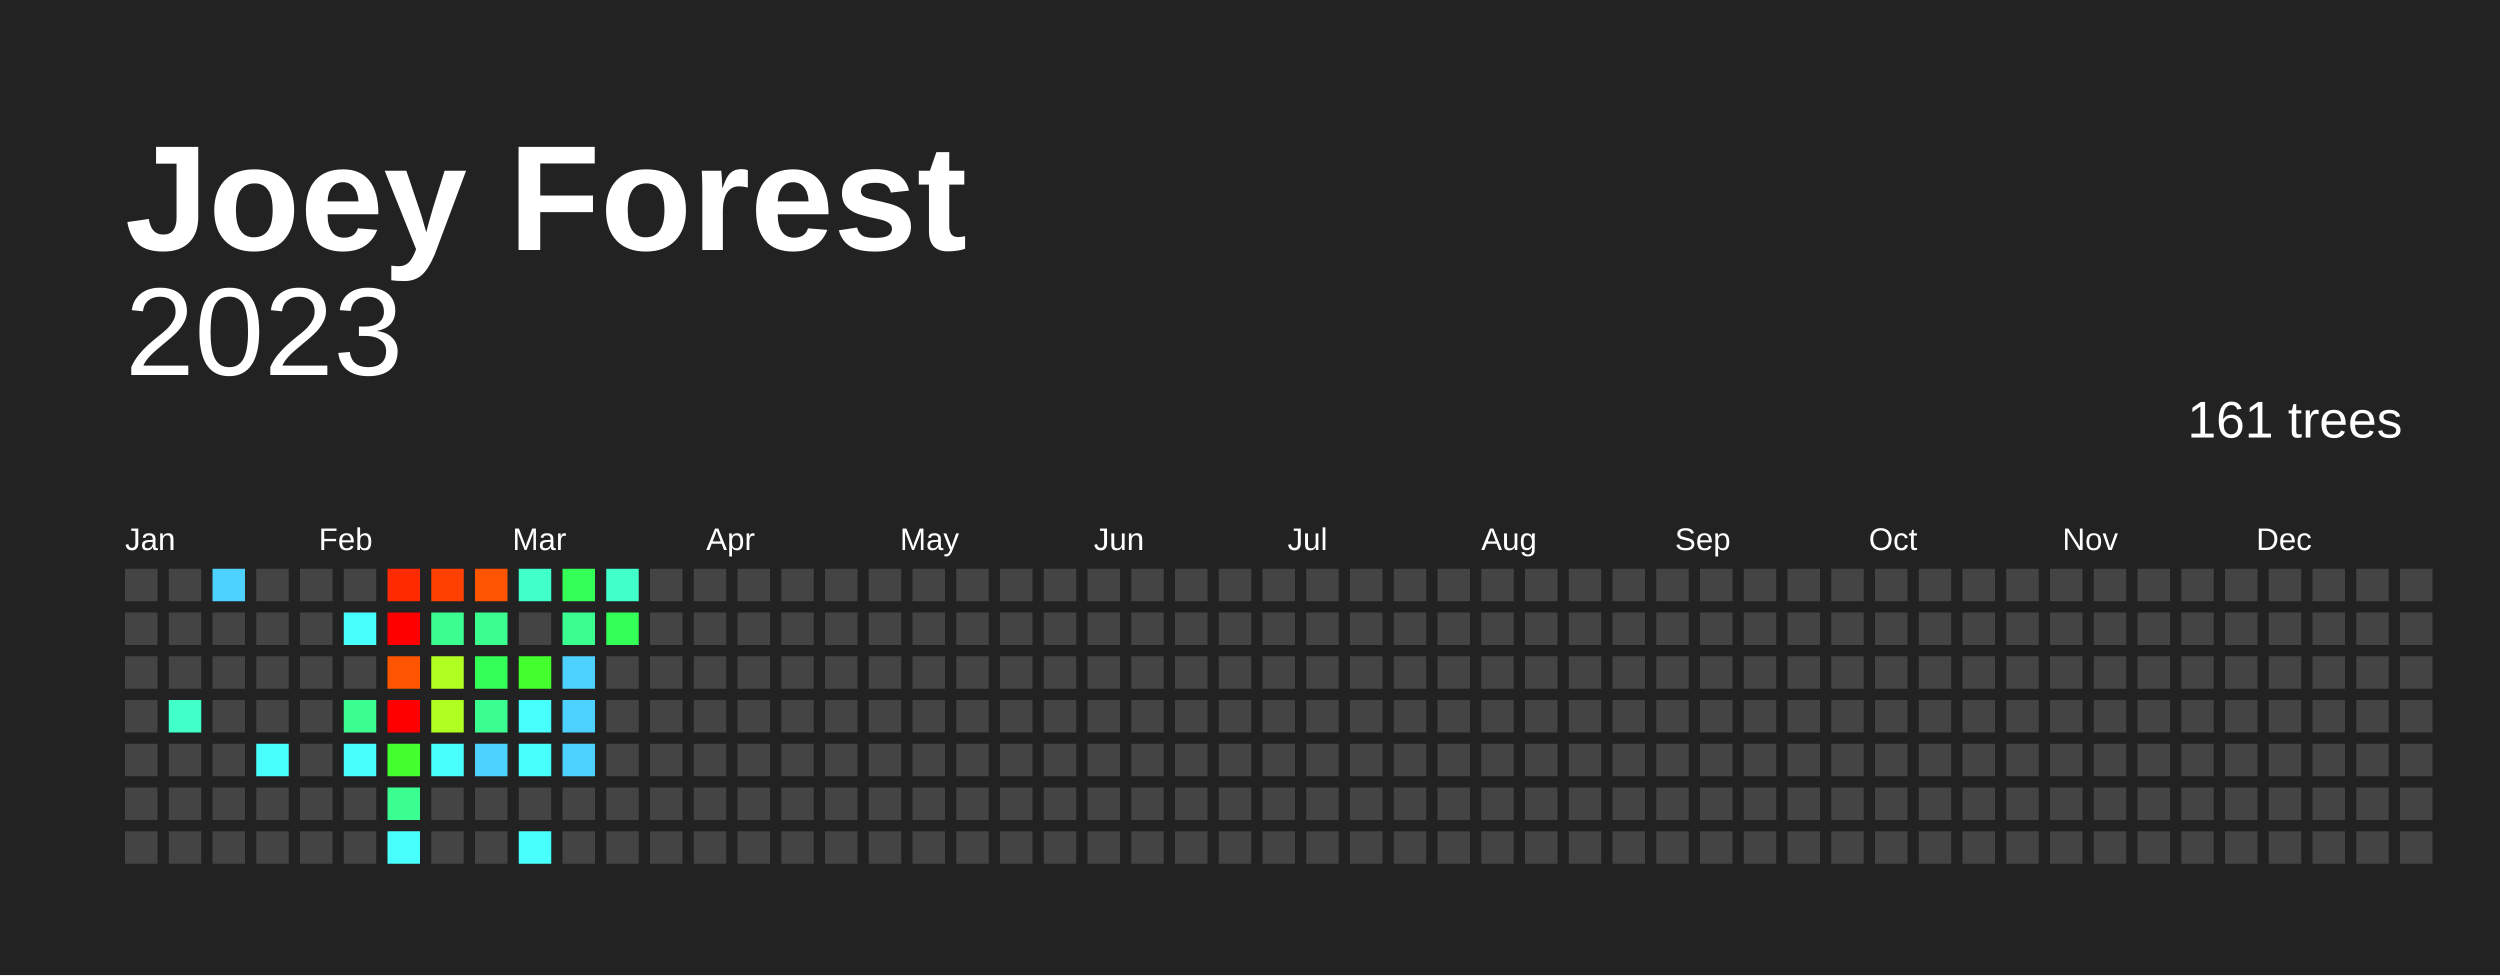
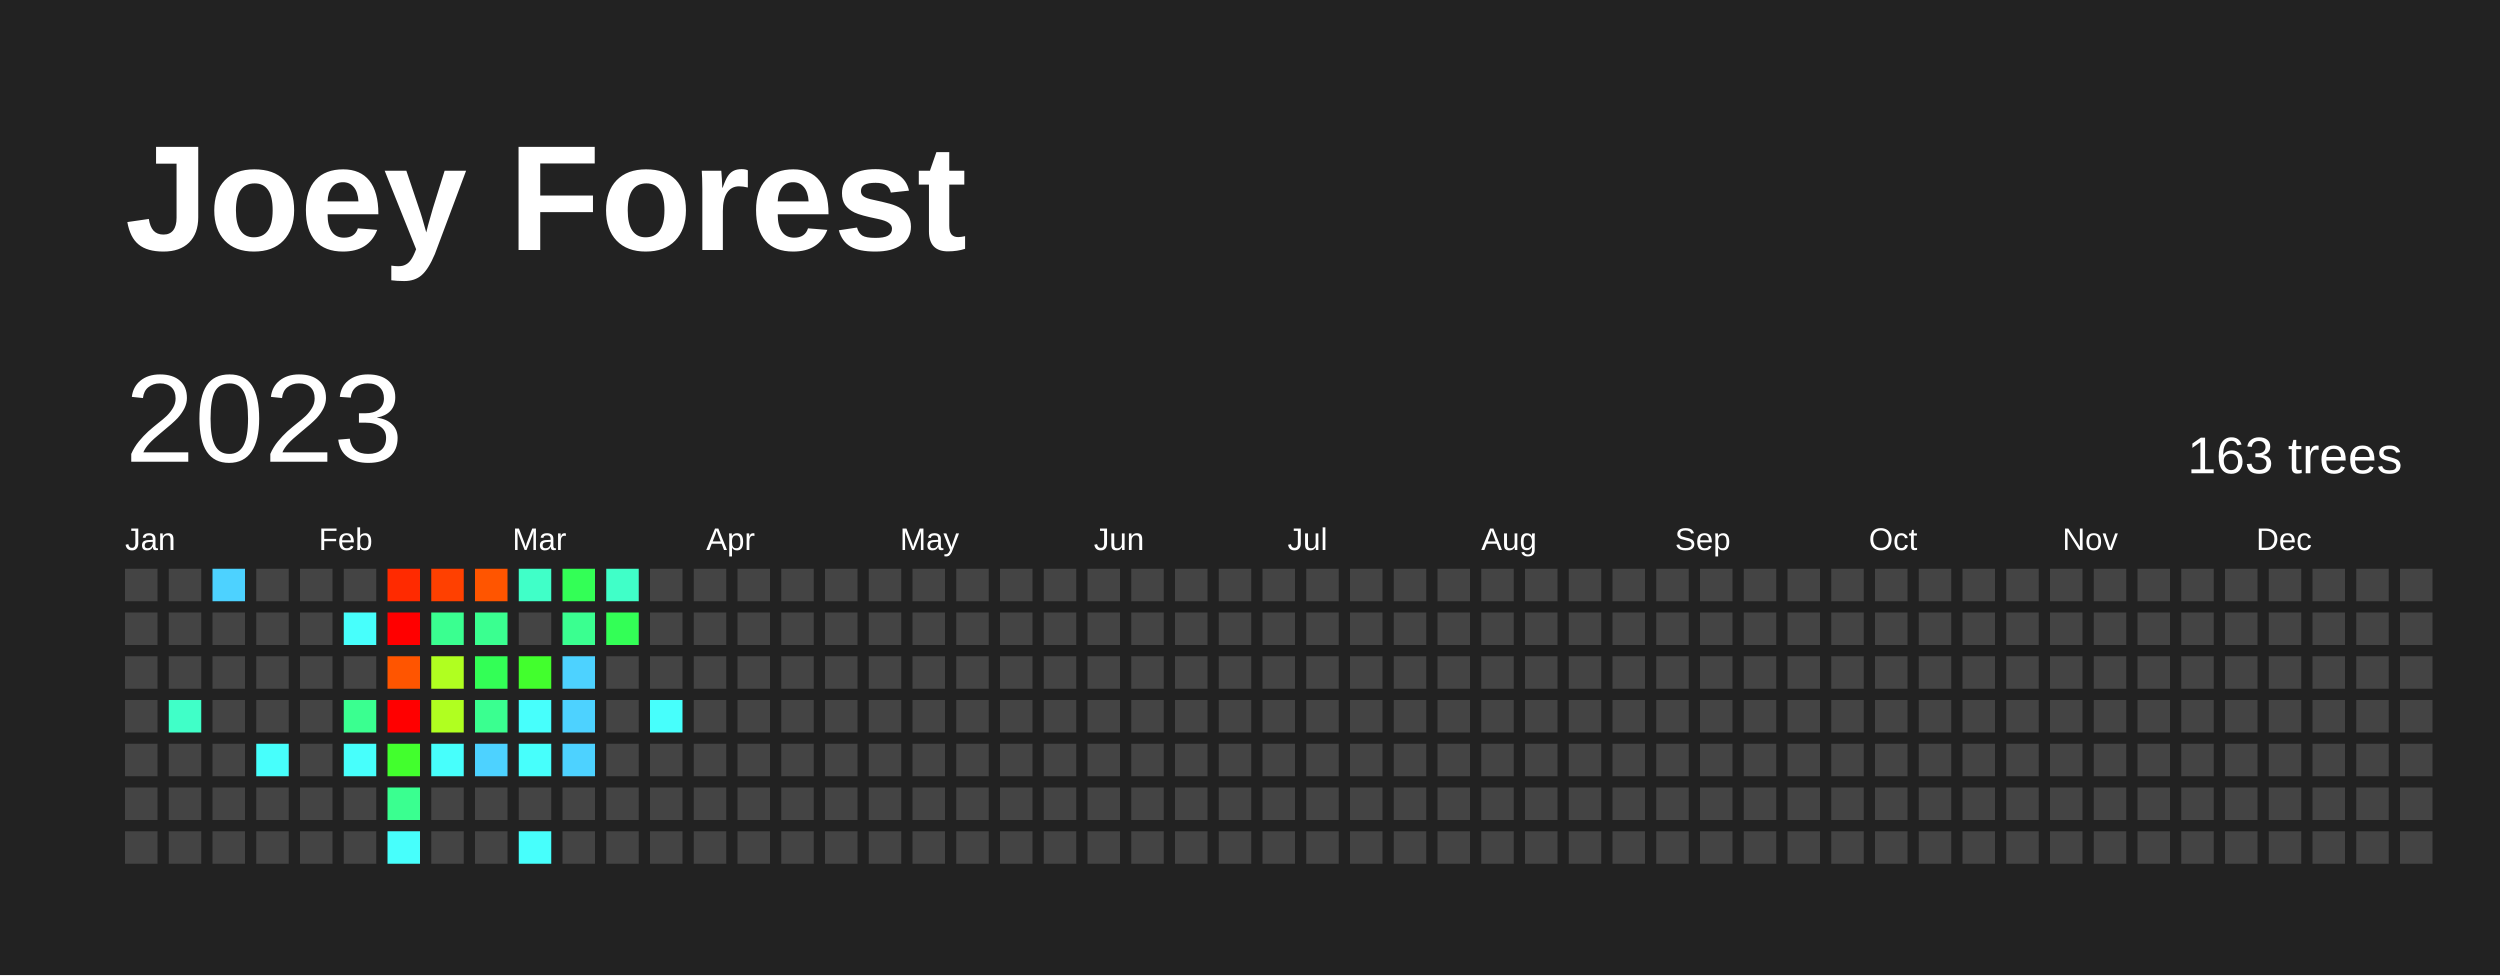
<svg xmlns="http://www.w3.org/2000/svg" baseProfile="full" height="78mm" version="1.1" viewBox="0,0,200,78" width="200mm">
  <defs />
  <rect fill="#222222" height="78" width="200" x="0" y="0" />
  <text fill="#FFFFFF" style="font-size:12px; font-family:Arial; font-weight:bold;" x="10" y="20">Joey Forest</text>
-   <text alignment-baseline="hanging" fill="#FFFFFF" style="font-size:10.0px; font-family:Arial;" x="10" y="30">2023</text>
-   <text alignment-baseline="hanging" fill="#FFFFFF" style="font-size:4.125px; font-family:Arial;" x="175" y="35">161 trees</text>
+   <text dominant-baseline="hanging" fill="#FFFFFF" style="font-size:10.0px; font-family:Arial;" x="10" y="30">2023</text>
+   <text dominant-baseline="hanging" fill="#FFFFFF" style="font-size:4.125px; font-family:Arial;" x="175" y="35">163 trees</text>
  <text fill="#FFFFFF" style="font-size:2.5px; font-family:Arial" x="10.0" y="44">Jan</text>
  <text fill="#FFFFFF" style="font-size:2.5px; font-family:Arial" x="25.5" y="44">Feb</text>
  <text fill="#FFFFFF" style="font-size:2.5px; font-family:Arial" x="41.0" y="44">Mar</text>
  <text fill="#FFFFFF" style="font-size:2.5px; font-family:Arial" x="56.5" y="44">Apr</text>
  <text fill="#FFFFFF" style="font-size:2.5px; font-family:Arial" x="72.0" y="44">May</text>
  <text fill="#FFFFFF" style="font-size:2.5px; font-family:Arial" x="87.5" y="44">Jun</text>
  <text fill="#FFFFFF" style="font-size:2.5px; font-family:Arial" x="103.0" y="44">Jul</text>
  <text fill="#FFFFFF" style="font-size:2.5px; font-family:Arial" x="118.5" y="44">Aug</text>
  <text fill="#FFFFFF" style="font-size:2.5px; font-family:Arial" x="134.0" y="44">Sep</text>
  <text fill="#FFFFFF" style="font-size:2.5px; font-family:Arial" x="149.5" y="44">Oct</text>
  <text fill="#FFFFFF" style="font-size:2.5px; font-family:Arial" x="165.0" y="44">Nov</text>
  <text fill="#FFFFFF" style="font-size:2.5px; font-family:Arial" x="180.5" y="44">Dec</text>
  <rect fill="#444444" height="2.6" width="2.6" x="10.0" y="45.5" />
  <rect fill="#444444" height="2.6" width="2.6" x="10.0" y="49.0" />
  <rect fill="#444444" height="2.6" width="2.6" x="10.0" y="52.5" />
  <rect fill="#444444" height="2.6" width="2.6" x="10.0" y="56.0" />
  <rect fill="#444444" height="2.6" width="2.6" x="10.0" y="59.5" />
  <rect fill="#444444" height="2.6" width="2.6" x="10.0" y="63.0" />
  <rect fill="#444444" height="2.6" width="2.6" x="10.0" y="66.5" />
  <rect fill="#444444" height="2.6" width="2.6" x="13.5" y="45.5" />
  <rect fill="#444444" height="2.6" width="2.6" x="13.5" y="49.0" />
  <rect fill="#444444" height="2.6" width="2.6" x="13.5" y="52.5" />
  <rect fill="#40ffc8" height="2.6" width="2.6" x="13.5" y="56.0" />
  <rect fill="#444444" height="2.6" width="2.6" x="13.5" y="59.5" />
  <rect fill="#444444" height="2.6" width="2.6" x="13.5" y="63.0" />
  <rect fill="#444444" height="2.6" width="2.6" x="13.5" y="66.5" />
  <rect fill="#4dd2ff" height="2.6" width="2.6" x="17.0" y="45.5" />
  <rect fill="#444444" height="2.6" width="2.6" x="17.0" y="49.0" />
  <rect fill="#444444" height="2.6" width="2.6" x="17.0" y="52.5" />
  <rect fill="#444444" height="2.6" width="2.6" x="17.0" y="56.0" />
  <rect fill="#444444" height="2.6" width="2.6" x="17.0" y="59.5" />
  <rect fill="#444444" height="2.6" width="2.6" x="17.0" y="63.0" />
  <rect fill="#444444" height="2.6" width="2.6" x="17.0" y="66.5" />
  <rect fill="#444444" height="2.6" width="2.6" x="20.5" y="45.5" />
  <rect fill="#444444" height="2.6" width="2.6" x="20.5" y="49.0" />
  <rect fill="#444444" height="2.6" width="2.6" x="20.5" y="52.5" />
  <rect fill="#444444" height="2.6" width="2.6" x="20.5" y="56.0" />
  <rect fill="#47fffc" height="2.6" width="2.6" x="20.5" y="59.5" />
  <rect fill="#444444" height="2.6" width="2.6" x="20.5" y="63.0" />
  <rect fill="#444444" height="2.6" width="2.6" x="20.5" y="66.5" />
  <rect fill="#444444" height="2.6" width="2.6" x="24.0" y="45.5" />
  <rect fill="#444444" height="2.6" width="2.6" x="24.0" y="49.0" />
  <rect fill="#444444" height="2.6" width="2.6" x="24.0" y="52.5" />
  <rect fill="#444444" height="2.6" width="2.6" x="24.0" y="56.0" />
  <rect fill="#444444" height="2.6" width="2.6" x="24.0" y="59.5" />
  <rect fill="#444444" height="2.6" width="2.6" x="24.0" y="63.0" />
  <rect fill="#444444" height="2.6" width="2.6" x="24.0" y="66.5" />
  <rect fill="#444444" height="2.6" width="2.6" x="27.5" y="45.5" />
  <rect fill="#47fffc" height="2.6" width="2.6" x="27.5" y="49.0" />
  <rect fill="#444444" height="2.6" width="2.6" x="27.5" y="52.5" />
  <rect fill="#3aff90" height="2.6" width="2.6" x="27.5" y="56.0" />
  <rect fill="#47fffc" height="2.6" width="2.6" x="27.5" y="59.5" />
  <rect fill="#444444" height="2.6" width="2.6" x="27.5" y="63.0" />
  <rect fill="#444444" height="2.6" width="2.6" x="27.5" y="66.5" />
  <rect fill="#ff2a00" height="2.6" width="2.6" x="31.0" y="45.5" />
  <rect fill="red" height="2.6" width="2.6" x="31.0" y="49.0" />
  <rect fill="#ff5500" height="2.6" width="2.6" x="31.0" y="52.5" />
  <rect fill="red" height="2.6" width="2.6" x="31.0" y="56.0" />
  <rect fill="#42ff2d" height="2.6" width="2.6" x="31.0" y="59.5" />
  <rect fill="#3aff90" height="2.6" width="2.6" x="31.0" y="63.0" />
  <rect fill="#47fffc" height="2.6" width="2.6" x="31.0" y="66.5" />
  <rect fill="#ff4000" height="2.6" width="2.6" x="34.5" y="45.5" />
  <rect fill="#3aff90" height="2.6" width="2.6" x="34.5" y="49.0" />
  <rect fill="#b0ff20" height="2.6" width="2.6" x="34.5" y="52.5" />
  <rect fill="#b0ff20" height="2.6" width="2.6" x="34.5" y="56.0" />
  <rect fill="#47fffc" height="2.6" width="2.6" x="34.5" y="59.5" />
  <rect fill="#444444" height="2.6" width="2.6" x="34.5" y="63.0" />
  <rect fill="#444444" height="2.6" width="2.6" x="34.5" y="66.5" />
  <rect fill="#ff5500" height="2.6" width="2.6" x="38.0" y="45.5" />
  <rect fill="#3aff90" height="2.6" width="2.6" x="38.0" y="49.0" />
  <rect fill="#33ff56" height="2.6" width="2.6" x="38.0" y="52.5" />
  <rect fill="#3aff90" height="2.6" width="2.6" x="38.0" y="56.0" />
  <rect fill="#4dd2ff" height="2.6" width="2.6" x="38.0" y="59.5" />
  <rect fill="#444444" height="2.6" width="2.6" x="38.0" y="63.0" />
  <rect fill="#444444" height="2.6" width="2.6" x="38.0" y="66.5" />
  <rect fill="#40ffc8" height="2.6" width="2.6" x="41.5" y="45.5" />
  <rect fill="#444444" height="2.6" width="2.6" x="41.5" y="49.0" />
  <rect fill="#42ff2d" height="2.6" width="2.6" x="41.5" y="52.5" />
  <rect fill="#47fffc" height="2.6" width="2.6" x="41.5" y="56.0" />
  <rect fill="#47fffc" height="2.6" width="2.6" x="41.5" y="59.5" />
  <rect fill="#444444" height="2.6" width="2.6" x="41.5" y="63.0" />
  <rect fill="#47fffc" height="2.6" width="2.6" x="41.5" y="66.5" />
  <rect fill="#33ff56" height="2.6" width="2.6" x="45.0" y="45.5" />
  <rect fill="#3aff90" height="2.6" width="2.6" x="45.0" y="49.0" />
  <rect fill="#4dd2ff" height="2.6" width="2.6" x="45.0" y="52.5" />
  <rect fill="#4dd2ff" height="2.6" width="2.6" x="45.0" y="56.0" />
  <rect fill="#4dd2ff" height="2.6" width="2.6" x="45.0" y="59.5" />
  <rect fill="#444444" height="2.6" width="2.6" x="45.0" y="63.0" />
  <rect fill="#444444" height="2.6" width="2.6" x="45.0" y="66.5" />
  <rect fill="#40ffc8" height="2.6" width="2.6" x="48.5" y="45.5" />
  <rect fill="#33ff56" height="2.6" width="2.6" x="48.5" y="49.0" />
  <rect fill="#444444" height="2.6" width="2.6" x="48.5" y="52.5" />
  <rect fill="#444444" height="2.6" width="2.6" x="48.5" y="56.0" />
  <rect fill="#444444" height="2.6" width="2.6" x="48.5" y="59.5" />
  <rect fill="#444444" height="2.6" width="2.6" x="48.5" y="63.0" />
  <rect fill="#444444" height="2.6" width="2.6" x="48.5" y="66.5" />
  <rect fill="#444444" height="2.6" width="2.6" x="52.0" y="45.5" />
  <rect fill="#444444" height="2.6" width="2.6" x="52.0" y="49.0" />
  <rect fill="#444444" height="2.6" width="2.6" x="52.0" y="52.5" />
-   <rect fill="#444444" height="2.6" width="2.6" x="52.0" y="56.0" />
+   <rect fill="#47fffc" height="2.6" width="2.6" x="52.0" y="56.0" />
  <rect fill="#444444" height="2.6" width="2.6" x="52.0" y="59.5" />
  <rect fill="#444444" height="2.6" width="2.6" x="52.0" y="63.0" />
  <rect fill="#444444" height="2.6" width="2.6" x="52.0" y="66.5" />
  <rect fill="#444444" height="2.6" width="2.6" x="55.5" y="45.5" />
  <rect fill="#444444" height="2.6" width="2.6" x="55.5" y="49.0" />
  <rect fill="#444444" height="2.6" width="2.6" x="55.5" y="52.5" />
  <rect fill="#444444" height="2.6" width="2.6" x="55.5" y="56.0" />
  <rect fill="#444444" height="2.6" width="2.6" x="55.5" y="59.5" />
  <rect fill="#444444" height="2.6" width="2.6" x="55.5" y="63.0" />
  <rect fill="#444444" height="2.6" width="2.6" x="55.5" y="66.5" />
  <rect fill="#444444" height="2.6" width="2.6" x="59.0" y="45.5" />
  <rect fill="#444444" height="2.6" width="2.6" x="59.0" y="49.0" />
  <rect fill="#444444" height="2.6" width="2.6" x="59.0" y="52.5" />
  <rect fill="#444444" height="2.6" width="2.6" x="59.0" y="56.0" />
  <rect fill="#444444" height="2.6" width="2.6" x="59.0" y="59.5" />
  <rect fill="#444444" height="2.6" width="2.6" x="59.0" y="63.0" />
  <rect fill="#444444" height="2.6" width="2.6" x="59.0" y="66.5" />
  <rect fill="#444444" height="2.6" width="2.6" x="62.5" y="45.5" />
  <rect fill="#444444" height="2.6" width="2.6" x="62.5" y="49.0" />
  <rect fill="#444444" height="2.6" width="2.6" x="62.5" y="52.5" />
  <rect fill="#444444" height="2.6" width="2.6" x="62.5" y="56.0" />
  <rect fill="#444444" height="2.6" width="2.6" x="62.5" y="59.5" />
  <rect fill="#444444" height="2.6" width="2.6" x="62.5" y="63.0" />
  <rect fill="#444444" height="2.6" width="2.6" x="62.5" y="66.5" />
  <rect fill="#444444" height="2.6" width="2.6" x="66.0" y="45.5" />
  <rect fill="#444444" height="2.6" width="2.6" x="66.0" y="49.0" />
  <rect fill="#444444" height="2.6" width="2.6" x="66.0" y="52.5" />
  <rect fill="#444444" height="2.6" width="2.6" x="66.0" y="56.0" />
  <rect fill="#444444" height="2.6" width="2.6" x="66.0" y="59.5" />
  <rect fill="#444444" height="2.6" width="2.6" x="66.0" y="63.0" />
  <rect fill="#444444" height="2.6" width="2.6" x="66.0" y="66.5" />
  <rect fill="#444444" height="2.6" width="2.6" x="69.5" y="45.5" />
  <rect fill="#444444" height="2.6" width="2.6" x="69.5" y="49.0" />
  <rect fill="#444444" height="2.6" width="2.6" x="69.5" y="52.5" />
  <rect fill="#444444" height="2.6" width="2.6" x="69.5" y="56.0" />
  <rect fill="#444444" height="2.6" width="2.6" x="69.5" y="59.5" />
  <rect fill="#444444" height="2.6" width="2.6" x="69.5" y="63.0" />
  <rect fill="#444444" height="2.6" width="2.6" x="69.5" y="66.5" />
  <rect fill="#444444" height="2.6" width="2.6" x="73.0" y="45.5" />
  <rect fill="#444444" height="2.6" width="2.6" x="73.0" y="49.0" />
  <rect fill="#444444" height="2.6" width="2.6" x="73.0" y="52.5" />
  <rect fill="#444444" height="2.6" width="2.6" x="73.0" y="56.0" />
  <rect fill="#444444" height="2.6" width="2.6" x="73.0" y="59.5" />
  <rect fill="#444444" height="2.6" width="2.6" x="73.0" y="63.0" />
  <rect fill="#444444" height="2.6" width="2.6" x="73.0" y="66.5" />
  <rect fill="#444444" height="2.6" width="2.6" x="76.5" y="45.5" />
  <rect fill="#444444" height="2.6" width="2.6" x="76.5" y="49.0" />
  <rect fill="#444444" height="2.6" width="2.6" x="76.5" y="52.5" />
  <rect fill="#444444" height="2.6" width="2.6" x="76.5" y="56.0" />
  <rect fill="#444444" height="2.6" width="2.6" x="76.5" y="59.5" />
  <rect fill="#444444" height="2.6" width="2.6" x="76.5" y="63.0" />
  <rect fill="#444444" height="2.6" width="2.6" x="76.5" y="66.5" />
  <rect fill="#444444" height="2.6" width="2.6" x="80.0" y="45.5" />
  <rect fill="#444444" height="2.6" width="2.6" x="80.0" y="49.0" />
  <rect fill="#444444" height="2.6" width="2.6" x="80.0" y="52.5" />
  <rect fill="#444444" height="2.6" width="2.6" x="80.0" y="56.0" />
  <rect fill="#444444" height="2.6" width="2.6" x="80.0" y="59.5" />
  <rect fill="#444444" height="2.6" width="2.6" x="80.0" y="63.0" />
  <rect fill="#444444" height="2.6" width="2.6" x="80.0" y="66.5" />
  <rect fill="#444444" height="2.6" width="2.6" x="83.5" y="45.5" />
  <rect fill="#444444" height="2.6" width="2.6" x="83.5" y="49.0" />
  <rect fill="#444444" height="2.6" width="2.6" x="83.5" y="52.5" />
  <rect fill="#444444" height="2.6" width="2.6" x="83.5" y="56.0" />
  <rect fill="#444444" height="2.6" width="2.6" x="83.5" y="59.5" />
  <rect fill="#444444" height="2.6" width="2.6" x="83.5" y="63.0" />
  <rect fill="#444444" height="2.6" width="2.6" x="83.5" y="66.5" />
  <rect fill="#444444" height="2.6" width="2.6" x="87.0" y="45.5" />
  <rect fill="#444444" height="2.6" width="2.6" x="87.0" y="49.0" />
  <rect fill="#444444" height="2.6" width="2.6" x="87.0" y="52.5" />
  <rect fill="#444444" height="2.6" width="2.6" x="87.0" y="56.0" />
  <rect fill="#444444" height="2.6" width="2.6" x="87.0" y="59.5" />
  <rect fill="#444444" height="2.6" width="2.6" x="87.0" y="63.0" />
  <rect fill="#444444" height="2.6" width="2.6" x="87.0" y="66.5" />
  <rect fill="#444444" height="2.6" width="2.6" x="90.5" y="45.5" />
  <rect fill="#444444" height="2.6" width="2.6" x="90.5" y="49.0" />
  <rect fill="#444444" height="2.6" width="2.6" x="90.5" y="52.5" />
  <rect fill="#444444" height="2.6" width="2.6" x="90.5" y="56.0" />
  <rect fill="#444444" height="2.6" width="2.6" x="90.5" y="59.5" />
  <rect fill="#444444" height="2.6" width="2.6" x="90.5" y="63.0" />
  <rect fill="#444444" height="2.6" width="2.6" x="90.5" y="66.5" />
  <rect fill="#444444" height="2.6" width="2.6" x="94.0" y="45.5" />
  <rect fill="#444444" height="2.6" width="2.6" x="94.0" y="49.0" />
  <rect fill="#444444" height="2.6" width="2.6" x="94.0" y="52.5" />
  <rect fill="#444444" height="2.6" width="2.6" x="94.0" y="56.0" />
  <rect fill="#444444" height="2.6" width="2.6" x="94.0" y="59.5" />
  <rect fill="#444444" height="2.6" width="2.6" x="94.0" y="63.0" />
  <rect fill="#444444" height="2.6" width="2.6" x="94.0" y="66.5" />
  <rect fill="#444444" height="2.6" width="2.6" x="97.5" y="45.5" />
  <rect fill="#444444" height="2.6" width="2.6" x="97.5" y="49.0" />
  <rect fill="#444444" height="2.6" width="2.6" x="97.5" y="52.5" />
  <rect fill="#444444" height="2.6" width="2.6" x="97.5" y="56.0" />
  <rect fill="#444444" height="2.6" width="2.6" x="97.5" y="59.5" />
  <rect fill="#444444" height="2.6" width="2.6" x="97.5" y="63.0" />
  <rect fill="#444444" height="2.6" width="2.6" x="97.5" y="66.5" />
  <rect fill="#444444" height="2.6" width="2.6" x="101.0" y="45.5" />
  <rect fill="#444444" height="2.6" width="2.6" x="101.0" y="49.0" />
  <rect fill="#444444" height="2.6" width="2.6" x="101.0" y="52.5" />
  <rect fill="#444444" height="2.6" width="2.6" x="101.0" y="56.0" />
  <rect fill="#444444" height="2.6" width="2.6" x="101.0" y="59.5" />
  <rect fill="#444444" height="2.6" width="2.6" x="101.0" y="63.0" />
  <rect fill="#444444" height="2.6" width="2.6" x="101.0" y="66.5" />
  <rect fill="#444444" height="2.6" width="2.6" x="104.5" y="45.5" />
  <rect fill="#444444" height="2.6" width="2.6" x="104.5" y="49.0" />
  <rect fill="#444444" height="2.6" width="2.6" x="104.5" y="52.5" />
  <rect fill="#444444" height="2.6" width="2.6" x="104.5" y="56.0" />
  <rect fill="#444444" height="2.6" width="2.6" x="104.5" y="59.5" />
  <rect fill="#444444" height="2.6" width="2.6" x="104.5" y="63.0" />
  <rect fill="#444444" height="2.6" width="2.6" x="104.5" y="66.5" />
  <rect fill="#444444" height="2.6" width="2.6" x="108.0" y="45.5" />
  <rect fill="#444444" height="2.6" width="2.6" x="108.0" y="49.0" />
  <rect fill="#444444" height="2.6" width="2.6" x="108.0" y="52.5" />
  <rect fill="#444444" height="2.6" width="2.6" x="108.0" y="56.0" />
  <rect fill="#444444" height="2.6" width="2.6" x="108.0" y="59.5" />
  <rect fill="#444444" height="2.6" width="2.6" x="108.0" y="63.0" />
  <rect fill="#444444" height="2.6" width="2.6" x="108.0" y="66.5" />
  <rect fill="#444444" height="2.6" width="2.6" x="111.5" y="45.5" />
  <rect fill="#444444" height="2.6" width="2.6" x="111.5" y="49.0" />
  <rect fill="#444444" height="2.6" width="2.6" x="111.5" y="52.5" />
  <rect fill="#444444" height="2.6" width="2.6" x="111.5" y="56.0" />
  <rect fill="#444444" height="2.6" width="2.6" x="111.5" y="59.5" />
  <rect fill="#444444" height="2.6" width="2.6" x="111.5" y="63.0" />
  <rect fill="#444444" height="2.6" width="2.6" x="111.5" y="66.5" />
  <rect fill="#444444" height="2.6" width="2.6" x="115.0" y="45.5" />
  <rect fill="#444444" height="2.6" width="2.6" x="115.0" y="49.0" />
  <rect fill="#444444" height="2.6" width="2.6" x="115.0" y="52.5" />
  <rect fill="#444444" height="2.6" width="2.6" x="115.0" y="56.0" />
  <rect fill="#444444" height="2.6" width="2.6" x="115.0" y="59.5" />
  <rect fill="#444444" height="2.6" width="2.6" x="115.0" y="63.0" />
  <rect fill="#444444" height="2.6" width="2.6" x="115.0" y="66.5" />
  <rect fill="#444444" height="2.6" width="2.6" x="118.5" y="45.5" />
  <rect fill="#444444" height="2.6" width="2.6" x="118.5" y="49.0" />
  <rect fill="#444444" height="2.6" width="2.6" x="118.5" y="52.5" />
  <rect fill="#444444" height="2.6" width="2.6" x="118.5" y="56.0" />
  <rect fill="#444444" height="2.6" width="2.6" x="118.5" y="59.5" />
  <rect fill="#444444" height="2.6" width="2.6" x="118.5" y="63.0" />
  <rect fill="#444444" height="2.6" width="2.6" x="118.5" y="66.5" />
  <rect fill="#444444" height="2.6" width="2.6" x="122.0" y="45.5" />
  <rect fill="#444444" height="2.6" width="2.6" x="122.0" y="49.0" />
  <rect fill="#444444" height="2.6" width="2.6" x="122.0" y="52.5" />
  <rect fill="#444444" height="2.6" width="2.6" x="122.0" y="56.0" />
  <rect fill="#444444" height="2.6" width="2.6" x="122.0" y="59.5" />
  <rect fill="#444444" height="2.6" width="2.6" x="122.0" y="63.0" />
  <rect fill="#444444" height="2.6" width="2.6" x="122.0" y="66.5" />
  <rect fill="#444444" height="2.6" width="2.6" x="125.5" y="45.5" />
  <rect fill="#444444" height="2.6" width="2.6" x="125.5" y="49.0" />
  <rect fill="#444444" height="2.6" width="2.6" x="125.5" y="52.5" />
  <rect fill="#444444" height="2.6" width="2.6" x="125.5" y="56.0" />
  <rect fill="#444444" height="2.6" width="2.6" x="125.5" y="59.5" />
  <rect fill="#444444" height="2.6" width="2.6" x="125.5" y="63.0" />
  <rect fill="#444444" height="2.6" width="2.6" x="125.5" y="66.5" />
  <rect fill="#444444" height="2.6" width="2.6" x="129.0" y="45.5" />
  <rect fill="#444444" height="2.6" width="2.6" x="129.0" y="49.0" />
  <rect fill="#444444" height="2.6" width="2.6" x="129.0" y="52.5" />
  <rect fill="#444444" height="2.6" width="2.6" x="129.0" y="56.0" />
  <rect fill="#444444" height="2.6" width="2.6" x="129.0" y="59.5" />
  <rect fill="#444444" height="2.6" width="2.6" x="129.0" y="63.0" />
  <rect fill="#444444" height="2.6" width="2.6" x="129.0" y="66.5" />
  <rect fill="#444444" height="2.6" width="2.6" x="132.5" y="45.5" />
  <rect fill="#444444" height="2.6" width="2.6" x="132.5" y="49.0" />
  <rect fill="#444444" height="2.6" width="2.6" x="132.5" y="52.5" />
  <rect fill="#444444" height="2.6" width="2.6" x="132.5" y="56.0" />
  <rect fill="#444444" height="2.6" width="2.6" x="132.5" y="59.5" />
  <rect fill="#444444" height="2.6" width="2.6" x="132.5" y="63.0" />
  <rect fill="#444444" height="2.6" width="2.6" x="132.5" y="66.5" />
  <rect fill="#444444" height="2.6" width="2.6" x="136.0" y="45.5" />
  <rect fill="#444444" height="2.6" width="2.6" x="136.0" y="49.0" />
  <rect fill="#444444" height="2.6" width="2.6" x="136.0" y="52.5" />
  <rect fill="#444444" height="2.6" width="2.6" x="136.0" y="56.0" />
  <rect fill="#444444" height="2.6" width="2.6" x="136.0" y="59.5" />
  <rect fill="#444444" height="2.6" width="2.6" x="136.0" y="63.0" />
  <rect fill="#444444" height="2.6" width="2.6" x="136.0" y="66.5" />
  <rect fill="#444444" height="2.6" width="2.6" x="139.5" y="45.5" />
  <rect fill="#444444" height="2.6" width="2.6" x="139.5" y="49.0" />
  <rect fill="#444444" height="2.6" width="2.6" x="139.5" y="52.5" />
  <rect fill="#444444" height="2.6" width="2.6" x="139.5" y="56.0" />
  <rect fill="#444444" height="2.6" width="2.6" x="139.5" y="59.5" />
  <rect fill="#444444" height="2.6" width="2.6" x="139.5" y="63.0" />
  <rect fill="#444444" height="2.6" width="2.6" x="139.5" y="66.5" />
  <rect fill="#444444" height="2.6" width="2.6" x="143.0" y="45.5" />
  <rect fill="#444444" height="2.6" width="2.6" x="143.0" y="49.0" />
  <rect fill="#444444" height="2.6" width="2.6" x="143.0" y="52.5" />
  <rect fill="#444444" height="2.6" width="2.6" x="143.0" y="56.0" />
  <rect fill="#444444" height="2.6" width="2.6" x="143.0" y="59.5" />
  <rect fill="#444444" height="2.6" width="2.6" x="143.0" y="63.0" />
  <rect fill="#444444" height="2.6" width="2.6" x="143.0" y="66.5" />
  <rect fill="#444444" height="2.6" width="2.6" x="146.5" y="45.5" />
  <rect fill="#444444" height="2.6" width="2.6" x="146.5" y="49.0" />
  <rect fill="#444444" height="2.6" width="2.6" x="146.5" y="52.5" />
  <rect fill="#444444" height="2.6" width="2.6" x="146.5" y="56.0" />
  <rect fill="#444444" height="2.6" width="2.6" x="146.5" y="59.5" />
  <rect fill="#444444" height="2.6" width="2.6" x="146.5" y="63.0" />
  <rect fill="#444444" height="2.6" width="2.6" x="146.5" y="66.5" />
  <rect fill="#444444" height="2.6" width="2.6" x="150.0" y="45.5" />
  <rect fill="#444444" height="2.6" width="2.6" x="150.0" y="49.0" />
  <rect fill="#444444" height="2.6" width="2.6" x="150.0" y="52.5" />
  <rect fill="#444444" height="2.6" width="2.6" x="150.0" y="56.0" />
  <rect fill="#444444" height="2.6" width="2.6" x="150.0" y="59.5" />
  <rect fill="#444444" height="2.6" width="2.6" x="150.0" y="63.0" />
  <rect fill="#444444" height="2.6" width="2.6" x="150.0" y="66.5" />
  <rect fill="#444444" height="2.6" width="2.6" x="153.5" y="45.5" />
  <rect fill="#444444" height="2.6" width="2.6" x="153.5" y="49.0" />
  <rect fill="#444444" height="2.6" width="2.6" x="153.5" y="52.5" />
  <rect fill="#444444" height="2.6" width="2.6" x="153.5" y="56.0" />
  <rect fill="#444444" height="2.6" width="2.6" x="153.5" y="59.5" />
  <rect fill="#444444" height="2.6" width="2.6" x="153.5" y="63.0" />
  <rect fill="#444444" height="2.6" width="2.6" x="153.5" y="66.5" />
  <rect fill="#444444" height="2.6" width="2.6" x="157.0" y="45.5" />
  <rect fill="#444444" height="2.6" width="2.6" x="157.0" y="49.0" />
  <rect fill="#444444" height="2.6" width="2.6" x="157.0" y="52.5" />
  <rect fill="#444444" height="2.6" width="2.6" x="157.0" y="56.0" />
  <rect fill="#444444" height="2.6" width="2.6" x="157.0" y="59.5" />
  <rect fill="#444444" height="2.6" width="2.6" x="157.0" y="63.0" />
  <rect fill="#444444" height="2.6" width="2.6" x="157.0" y="66.5" />
  <rect fill="#444444" height="2.6" width="2.6" x="160.5" y="45.5" />
  <rect fill="#444444" height="2.6" width="2.6" x="160.5" y="49.0" />
  <rect fill="#444444" height="2.6" width="2.6" x="160.5" y="52.5" />
  <rect fill="#444444" height="2.6" width="2.6" x="160.5" y="56.0" />
  <rect fill="#444444" height="2.6" width="2.6" x="160.5" y="59.5" />
  <rect fill="#444444" height="2.6" width="2.6" x="160.5" y="63.0" />
  <rect fill="#444444" height="2.6" width="2.6" x="160.5" y="66.5" />
  <rect fill="#444444" height="2.6" width="2.6" x="164.0" y="45.5" />
  <rect fill="#444444" height="2.6" width="2.6" x="164.0" y="49.0" />
  <rect fill="#444444" height="2.6" width="2.6" x="164.0" y="52.5" />
  <rect fill="#444444" height="2.6" width="2.6" x="164.0" y="56.0" />
  <rect fill="#444444" height="2.6" width="2.6" x="164.0" y="59.5" />
  <rect fill="#444444" height="2.6" width="2.6" x="164.0" y="63.0" />
  <rect fill="#444444" height="2.6" width="2.6" x="164.0" y="66.5" />
  <rect fill="#444444" height="2.6" width="2.6" x="167.5" y="45.5" />
  <rect fill="#444444" height="2.6" width="2.6" x="167.5" y="49.0" />
  <rect fill="#444444" height="2.6" width="2.6" x="167.5" y="52.5" />
  <rect fill="#444444" height="2.6" width="2.6" x="167.5" y="56.0" />
  <rect fill="#444444" height="2.6" width="2.6" x="167.5" y="59.5" />
  <rect fill="#444444" height="2.6" width="2.6" x="167.5" y="63.0" />
  <rect fill="#444444" height="2.6" width="2.6" x="167.5" y="66.5" />
  <rect fill="#444444" height="2.6" width="2.6" x="171.0" y="45.5" />
  <rect fill="#444444" height="2.6" width="2.6" x="171.0" y="49.0" />
  <rect fill="#444444" height="2.6" width="2.6" x="171.0" y="52.5" />
  <rect fill="#444444" height="2.6" width="2.6" x="171.0" y="56.0" />
  <rect fill="#444444" height="2.6" width="2.6" x="171.0" y="59.5" />
  <rect fill="#444444" height="2.6" width="2.6" x="171.0" y="63.0" />
  <rect fill="#444444" height="2.6" width="2.6" x="171.0" y="66.5" />
  <rect fill="#444444" height="2.6" width="2.6" x="174.5" y="45.5" />
  <rect fill="#444444" height="2.6" width="2.6" x="174.5" y="49.0" />
  <rect fill="#444444" height="2.6" width="2.6" x="174.5" y="52.5" />
  <rect fill="#444444" height="2.6" width="2.6" x="174.5" y="56.0" />
  <rect fill="#444444" height="2.6" width="2.6" x="174.5" y="59.5" />
  <rect fill="#444444" height="2.6" width="2.6" x="174.5" y="63.0" />
  <rect fill="#444444" height="2.6" width="2.6" x="174.5" y="66.5" />
  <rect fill="#444444" height="2.6" width="2.6" x="178.0" y="45.5" />
  <rect fill="#444444" height="2.6" width="2.6" x="178.0" y="49.0" />
  <rect fill="#444444" height="2.6" width="2.6" x="178.0" y="52.5" />
  <rect fill="#444444" height="2.6" width="2.6" x="178.0" y="56.0" />
  <rect fill="#444444" height="2.6" width="2.6" x="178.0" y="59.5" />
  <rect fill="#444444" height="2.6" width="2.6" x="178.0" y="63.0" />
  <rect fill="#444444" height="2.6" width="2.6" x="178.0" y="66.5" />
  <rect fill="#444444" height="2.6" width="2.6" x="181.5" y="45.5" />
  <rect fill="#444444" height="2.6" width="2.6" x="181.5" y="49.0" />
  <rect fill="#444444" height="2.6" width="2.6" x="181.5" y="52.5" />
  <rect fill="#444444" height="2.6" width="2.6" x="181.5" y="56.0" />
  <rect fill="#444444" height="2.6" width="2.6" x="181.5" y="59.5" />
  <rect fill="#444444" height="2.6" width="2.6" x="181.5" y="63.0" />
  <rect fill="#444444" height="2.6" width="2.6" x="181.5" y="66.5" />
  <rect fill="#444444" height="2.6" width="2.6" x="185.0" y="45.5" />
  <rect fill="#444444" height="2.6" width="2.6" x="185.0" y="49.0" />
  <rect fill="#444444" height="2.6" width="2.6" x="185.0" y="52.5" />
  <rect fill="#444444" height="2.6" width="2.6" x="185.0" y="56.0" />
  <rect fill="#444444" height="2.6" width="2.6" x="185.0" y="59.5" />
  <rect fill="#444444" height="2.6" width="2.6" x="185.0" y="63.0" />
  <rect fill="#444444" height="2.6" width="2.6" x="185.0" y="66.5" />
  <rect fill="#444444" height="2.6" width="2.6" x="188.5" y="45.5" />
  <rect fill="#444444" height="2.6" width="2.6" x="188.5" y="49.0" />
  <rect fill="#444444" height="2.6" width="2.6" x="188.5" y="52.5" />
  <rect fill="#444444" height="2.6" width="2.6" x="188.5" y="56.0" />
  <rect fill="#444444" height="2.6" width="2.6" x="188.5" y="59.5" />
  <rect fill="#444444" height="2.6" width="2.6" x="188.5" y="63.0" />
  <rect fill="#444444" height="2.6" width="2.6" x="188.5" y="66.5" />
  <rect fill="#444444" height="2.6" width="2.6" x="192.0" y="45.5" />
  <rect fill="#444444" height="2.6" width="2.6" x="192.0" y="49.0" />
  <rect fill="#444444" height="2.6" width="2.6" x="192.0" y="52.5" />
  <rect fill="#444444" height="2.6" width="2.6" x="192.0" y="56.0" />
  <rect fill="#444444" height="2.6" width="2.6" x="192.0" y="59.5" />
  <rect fill="#444444" height="2.6" width="2.6" x="192.0" y="63.0" />
  <rect fill="#444444" height="2.6" width="2.6" x="192.0" y="66.5" />
</svg>
